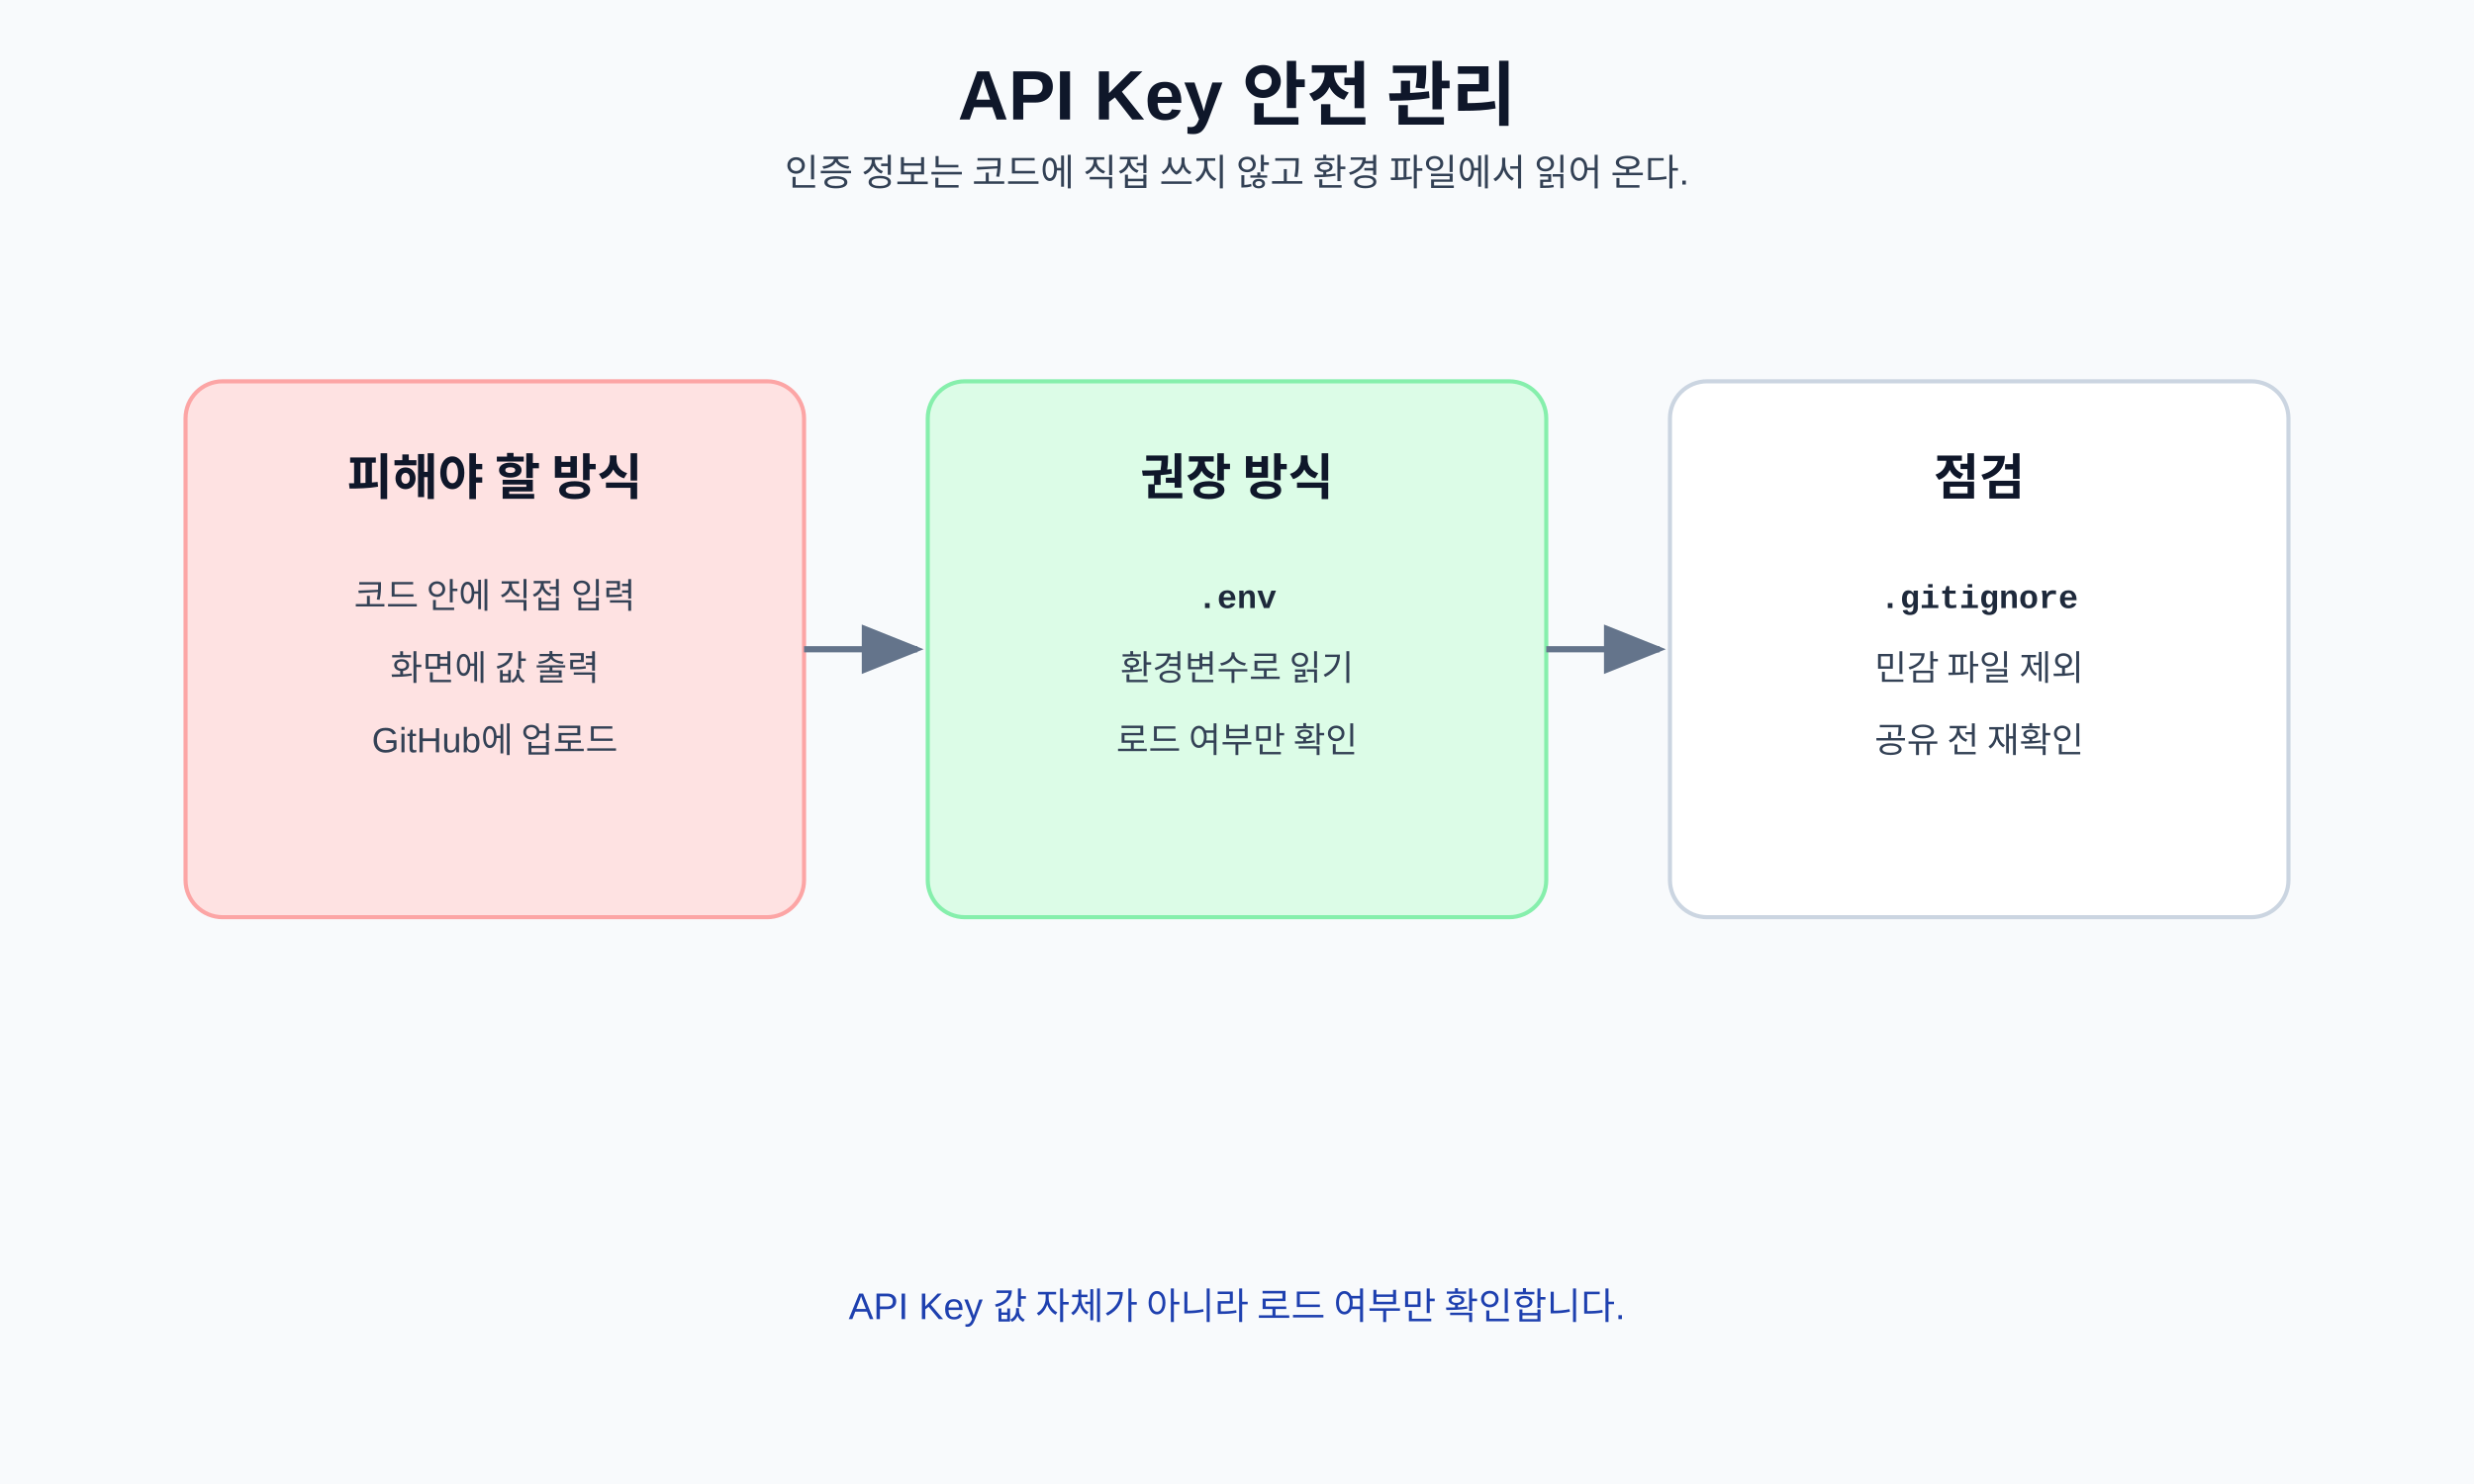
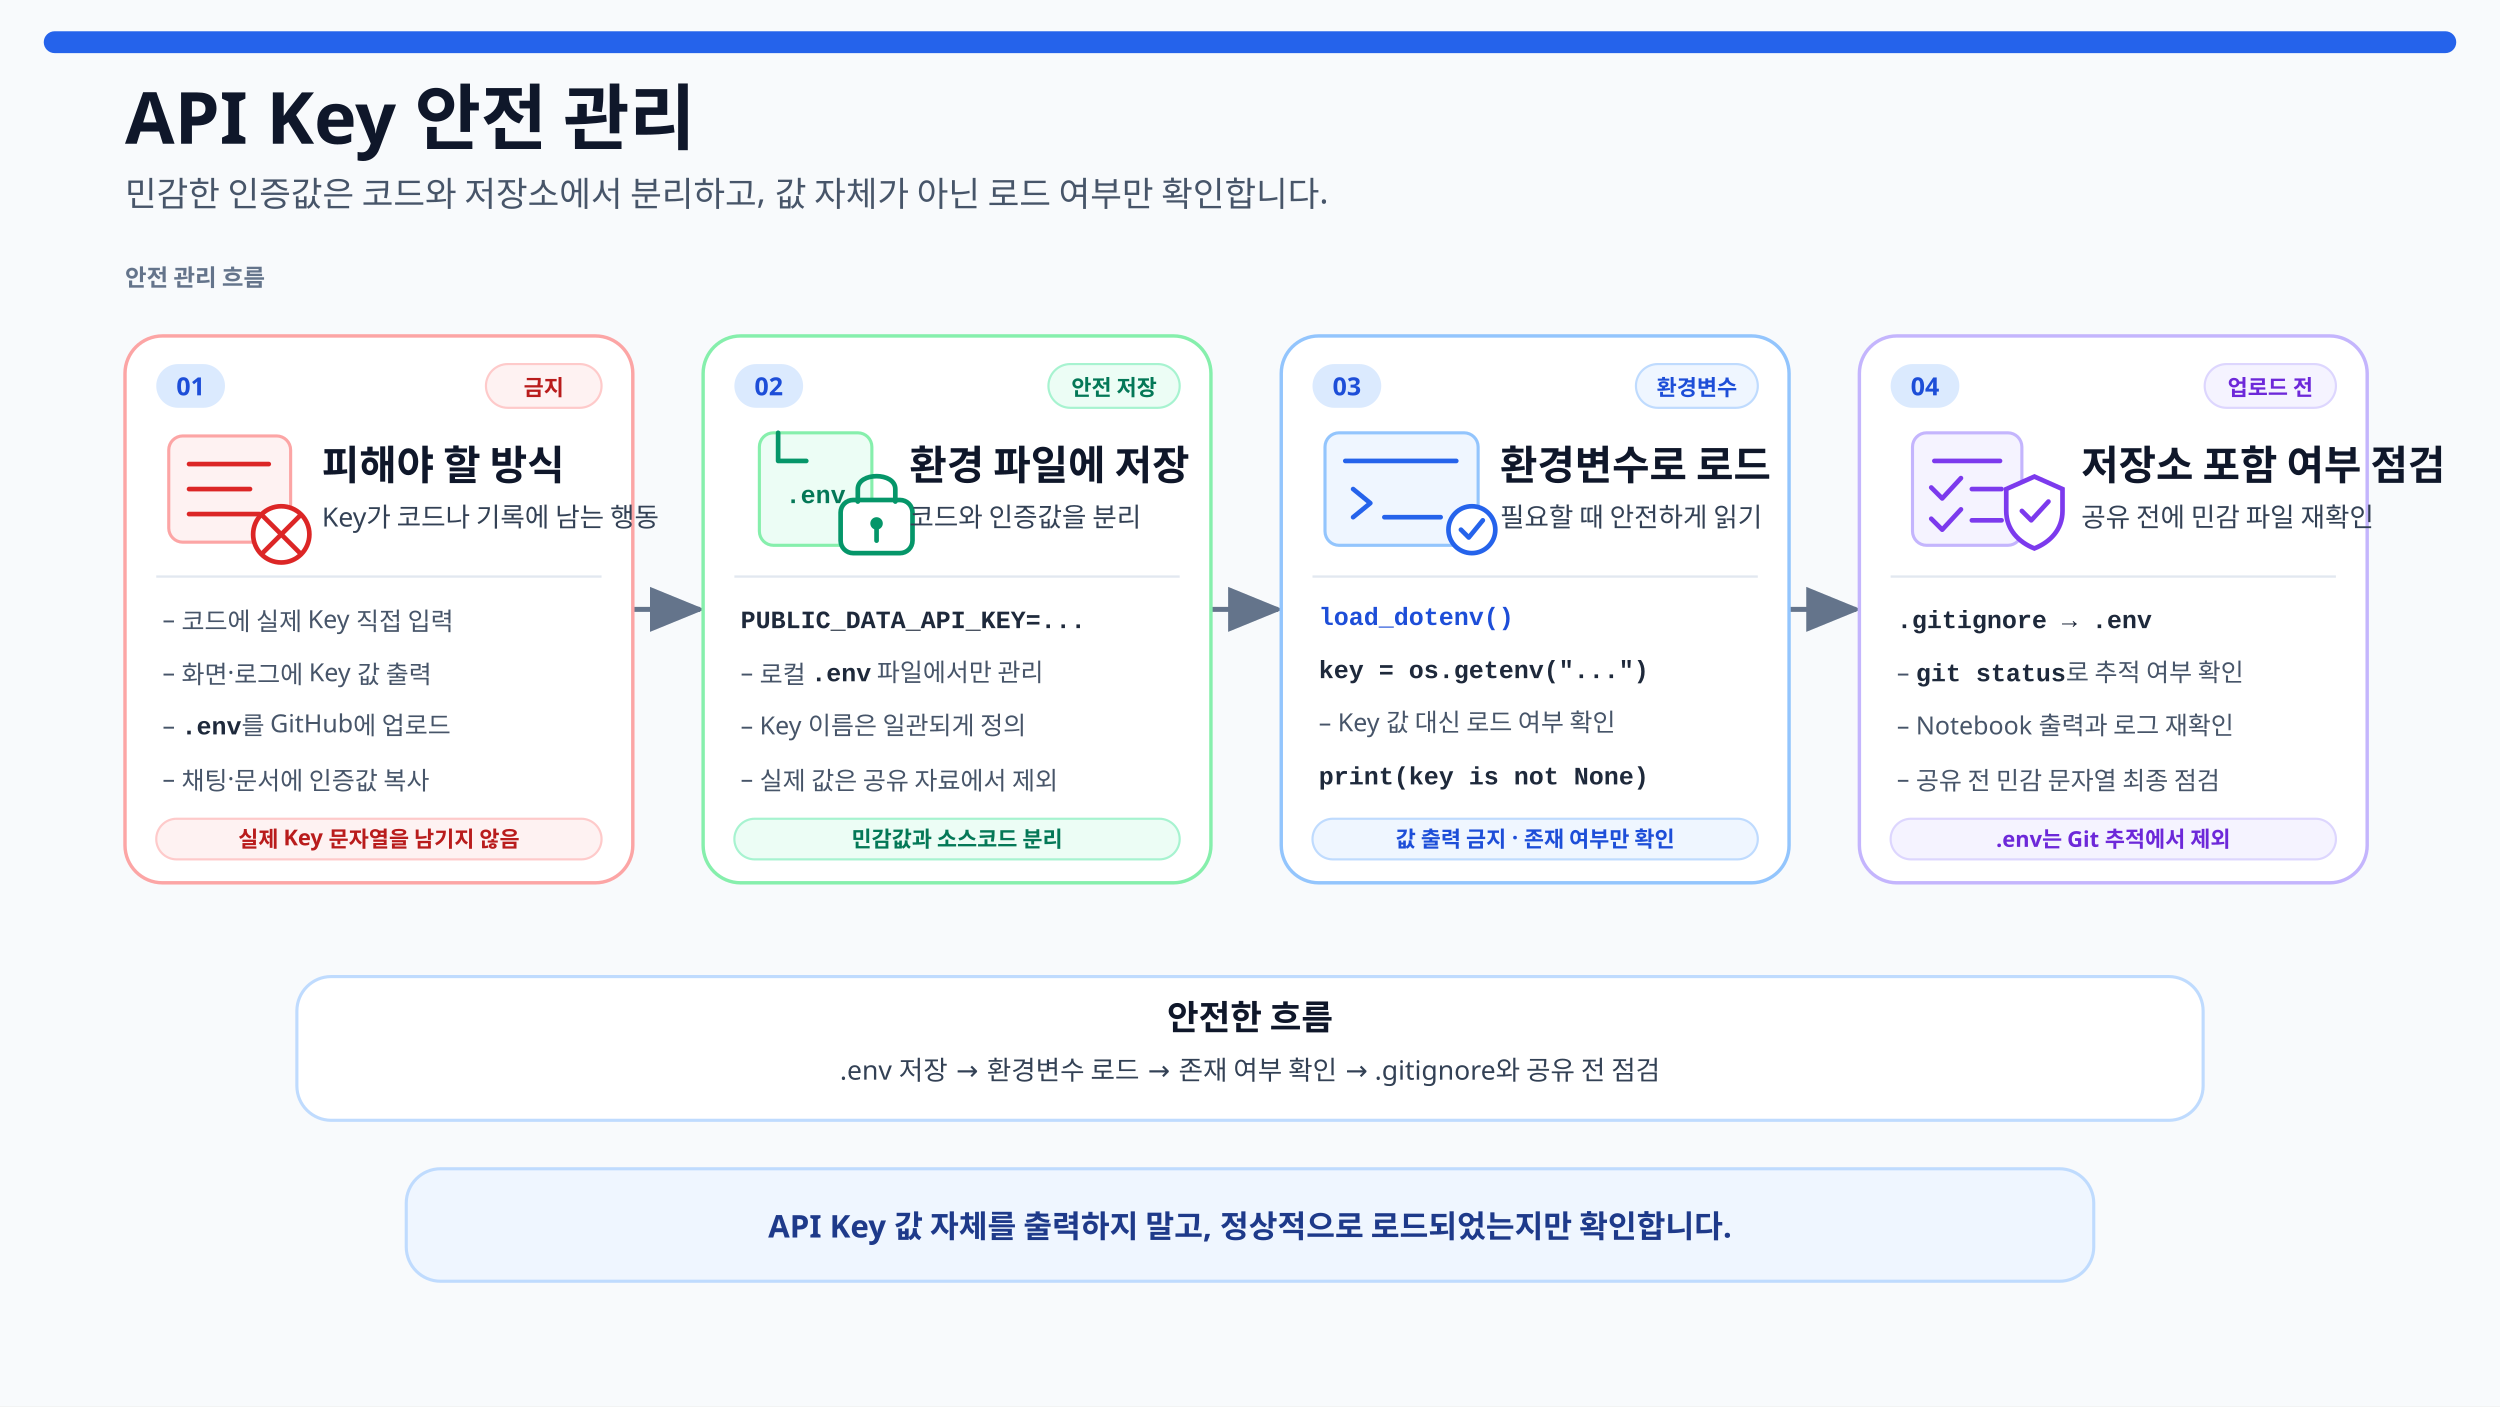
- <svg xmlns="http://www.w3.org/2000/svg" width="1200" height="720" viewBox="0 0 1200 720">
+ <svg xmlns="http://www.w3.org/2000/svg" width="1600" height="900" viewBox="0 0 1600 900" role="img" aria-labelledby="title desc">
  <defs>
-     <style>.bg{fill:#f8fafc}.title{font:700 34px Arial,'Noto Sans KR','Malgun Gothic',sans-serif;fill:#0f172a}.sub{font:500 18px Arial,'Noto Sans KR','Malgun Gothic',sans-serif;fill:#334155}.box{fill:#fff;stroke:#cbd5e1;stroke-width:2;rx:18;ry:18}.safe{fill:#dcfce7;stroke:#86efac;stroke-width:2;rx:18;ry:18}.warn{fill:#fee2e2;stroke:#fca5a5;stroke-width:2;rx:18;ry:18}.head{font:700 24px Arial,'Noto Sans KR','Malgun Gothic',sans-serif;fill:#0f172a}.txt{font:500 17px Arial,'Noto Sans KR','Malgun Gothic',sans-serif;fill:#334155}.mono{font:600 16px Consolas,'Courier New',monospace;fill:#1e293b}.arrow{stroke:#64748b;stroke-width:3;fill:none;marker-end:url(#a)}.footer{font:500 18px Arial,'Noto Sans KR','Malgun Gothic',sans-serif;fill:#1e40af}</style>
-     <marker id="a" markerWidth="10" markerHeight="8" refX="9" refY="4" orient="auto">
-       <polygon points="0 0,10 4,0 8" fill="#64748b" />
+     <style>
+       .bg { fill: #f8fafc; }
+       .top-line { fill: #2563eb; }
+       .title { font: 700 46px 'UnDotum','NanumSquare','Noto Sans KR','Malgun Gothic','Apple SD Gothic Neo',sans-serif; fill: #0f172a; }
+       .subtitle { font: 500 22px 'UnDotum','NanumSquare','Noto Sans KR','Malgun Gothic','Apple SD Gothic Neo',sans-serif; fill: #475569; }
+       .card { fill: #ffffff; stroke-width: 2.2; }
+       .card-red { stroke: #fca5a5; }
+       .card-green { stroke: #86efac; }
+       .card-blue { stroke: #93c5fd; }
+       .card-violet { stroke: #c4b5fd; }
+       .number-badge { fill: #dbeafe; }
+       .number { font: 700 16px 'UnDotum','NanumSquare','Noto Sans KR','Malgun Gothic','Apple SD Gothic Neo',sans-serif; fill: #1d4ed8; }
+       .card-title { font: 700 26px 'UnDotum','NanumSquare','Noto Sans KR','Malgun Gothic','Apple SD Gothic Neo',sans-serif; fill: #0f172a; }
+       .card-copy { font: 500 17px 'UnDotum','NanumSquare','Noto Sans KR','Malgun Gothic','Apple SD Gothic Neo',sans-serif; fill: #334155; }
+       .small-copy { font: 500 16px 'UnDotum','NanumSquare','Noto Sans KR','Malgun Gothic','Apple SD Gothic Neo',sans-serif; fill: #475569; }
+       .label { font: 700 15px 'UnDotum','NanumSquare','Noto Sans KR','Malgun Gothic','Apple SD Gothic Neo',sans-serif; }
+       .code { font: 600 16px 'D2Coding','JetBrains Mono',Consolas,'Courier New',monospace; fill: #1e293b; }
+       .code-blue { font: 600 16px 'D2Coding','JetBrains Mono',Consolas,'Courier New',monospace; fill: #1d4ed8; }
+       .code-green { font: 600 16px 'D2Coding','JetBrains Mono',Consolas,'Courier New',monospace; fill: #047857; }
+       .divider { stroke: #e2e8f0; stroke-width: 1.5; }
+       .arrow { stroke: #64748b; stroke-width: 3.2; fill: none; marker-end: url(#arrow); }
+       .icon-stroke-red { stroke: #dc2626; stroke-width: 3; fill: none; stroke-linecap: round; stroke-linejoin: round; }
+       .icon-stroke-green { stroke: #059669; stroke-width: 3; fill: none; stroke-linecap: round; stroke-linejoin: round; }
+       .icon-stroke-blue { stroke: #2563eb; stroke-width: 3; fill: none; stroke-linecap: round; stroke-linejoin: round; }
+       .icon-stroke-violet { stroke: #7c3aed; stroke-width: 3; fill: none; stroke-linecap: round; stroke-linejoin: round; }
+       .icon-fill-red { fill: #fef2f2; stroke: #fca5a5; stroke-width: 2; }
+       .icon-fill-green { fill: #ecfdf5; stroke: #86efac; stroke-width: 2; }
+       .icon-fill-blue { fill: #eff6ff; stroke: #93c5fd; stroke-width: 2; }
+       .icon-fill-violet { fill: #f5f3ff; stroke: #c4b5fd; stroke-width: 2; }
+       .badge-red { fill: #fef2f2; stroke: #fecaca; stroke-width: 1.4; }
+       .badge-green { fill: #ecfdf5; stroke: #a7f3d0; stroke-width: 1.4; }
+       .badge-blue { fill: #eff6ff; stroke: #bfdbfe; stroke-width: 1.4; }
+       .badge-violet { fill: #f5f3ff; stroke: #ddd6fe; stroke-width: 1.4; }
+       .badge-red-text { font: 700 14px 'UnDotum','NanumSquare','Noto Sans KR','Malgun Gothic',sans-serif; fill: #b91c1c; }
+       .badge-green-text { font: 700 14px 'UnDotum','NanumSquare','Noto Sans KR','Malgun Gothic',sans-serif; fill: #047857; }
+       .badge-blue-text { font: 700 14px 'UnDotum','NanumSquare','Noto Sans KR','Malgun Gothic',sans-serif; fill: #1d4ed8; }
+       .badge-violet-text { font: 700 14px 'UnDotum','NanumSquare','Noto Sans KR','Malgun Gothic',sans-serif; fill: #6d28d9; }
+       .summary-title { font: 700 22px 'UnDotum','NanumSquare','Noto Sans KR','Malgun Gothic','Apple SD Gothic Neo',sans-serif; fill: #0f172a; }
+       .summary-copy { font: 500 17px 'UnDotum','NanumSquare','Noto Sans KR','Malgun Gothic','Apple SD Gothic Neo',sans-serif; fill: #334155; }
+       .footer { font: 600 20px 'UnDotum','NanumSquare','Noto Sans KR','Malgun Gothic','Apple SD Gothic Neo',sans-serif; fill: #1e3a8a; }
+     </style>
+     <marker id="arrow" markerWidth="11" markerHeight="9" refX="10" refY="4.5" orient="auto">
+       <polygon points="0 0,11 4.5,0 9" fill="#64748b" />
    </marker>
  </defs>
-   <rect class="bg" width="1200" height="720" />
-   <text x="600" y="58" text-anchor="middle" class="title">API Key 안전 관리</text>
-   <text x="600" y="90" text-anchor="middle" class="sub">인증 정보는 코드에 직접 쓰지 않고 환경 파일에서 읽어 온다.</text>
-   <rect x="90" y="185" width="300" height="260" class="warn" />
-   <text x="240" y="240" text-anchor="middle" class="head">피해야 할 방식</text>
-   <text x="240" y="295" text-anchor="middle" class="txt">코드 안에 직접 입력</text>
-   <text x="240" y="330" text-anchor="middle" class="txt">화면에 값 출력</text>
-   <text x="240" y="365" text-anchor="middle" class="txt">GitHub에 업로드</text>
-   <rect x="450" y="185" width="300" height="260" class="safe" />
-   <text x="600" y="240" text-anchor="middle" class="head">권장 방식</text>
-   <text x="600" y="295" text-anchor="middle" class="mono">.env</text>
-   <text x="600" y="330" text-anchor="middle" class="txt">환경변수로 읽기</text>
-   <text x="600" y="365" text-anchor="middle" class="txt">로드 여부만 확인</text>
-   <rect x="810" y="185" width="300" height="260" class="box" />
-   <text x="960" y="240" text-anchor="middle" class="head">점검</text>
-   <text x="960" y="295" text-anchor="middle" class="mono">.gitignore</text>
-   <text x="960" y="330" text-anchor="middle" class="txt">민감 파일 제외</text>
-   <text x="960" y="365" text-anchor="middle" class="txt">공유 전 재확인</text>
-   <path class="arrow" d="M390 315H445" />
-   <path class="arrow" d="M750 315H805" />
-   <text x="600" y="640" text-anchor="middle" class="footer">API Key 값 자체가 아니라 로드 여부만 확인합니다.</text>
+   <rect class="bg" width="1600" height="900" />
+   <rect class="top-line" x="28" y="20" width="1544" height="14" rx="7" />
+   <text x="80" y="92" class="title">API Key 안전 관리</text>
+   <text x="80" y="132" class="subtitle">민감한 인증값은 코드와 저장소에서 분리하고, 값 자체가 아닌 로드 여부만 확인합니다.</text>
+   <text x="80" y="183" class="label" fill="#64748b">안전 관리 흐름</text>
+   <path class="arrow" d="M405 390 H448" />
+   <path class="arrow" d="M775 390 H818" />
+   <path class="arrow" d="M1145 390 H1188" />
+   <g transform="translate(80,215)">
+     <rect width="325" height="350" rx="24" class="card card-red" />
+     <rect x="20" y="18" width="44" height="28" rx="14" class="number-badge" />
+     <text x="42" y="38" text-anchor="middle" class="number">01</text>
+     <rect x="231" y="18" width="74" height="28" rx="14" class="badge-red" />
+     <text x="268" y="38" text-anchor="middle" class="badge-red-text">금지</text>
+     <g transform="translate(28,64)">
+       <rect x="0" y="0" width="78" height="68" rx="9" class="icon-fill-red" />
+       <line x1="13" y1="18" x2="64" y2="18" class="icon-stroke-red" />
+       <line x1="13" y1="34" x2="52" y2="34" class="icon-stroke-red" />
+       <line x1="13" y1="50" x2="58" y2="50" class="icon-stroke-red" />
+       <circle cx="72" cy="63" r="18" fill="#ffffff" stroke="#dc2626" stroke-width="3" />
+       <line x1="60" y1="51" x2="84" y2="75" class="icon-stroke-red" />
+       <line x1="84" y1="51" x2="60" y2="75" class="icon-stroke-red" />
+     </g>
+     <text x="126" y="92" class="card-title">피해야 할 방식</text>
+     <text x="126" y="122" class="card-copy">Key가 코드나 기록에 남는 행동</text>
+     <line x1="20" y1="154" x2="305" y2="154" class="divider" />
+     <text x="24" y="187" class="small-copy">– 코드에 실제 Key 직접 입력</text>
+     <text x="24" y="221" class="small-copy">– 화면·로그에 Key 값 출력</text>
+     <text x="24" y="255" class="small-copy">– <tspan class="code">.env</tspan>를 GitHub에 업로드</text>
+     <text x="24" y="289" class="small-copy">– 채팅·문서에 인증값 복사</text>
+     <rect x="20" y="309" width="285" height="26" rx="13" class="badge-red" />
+     <text x="162.5" y="327" text-anchor="middle" class="badge-red-text">실제 Key 문자열을 남기지 않음</text>
+   </g>
+   <g transform="translate(450,215)">
+     <rect width="325" height="350" rx="24" class="card card-green" />
+     <rect x="20" y="18" width="44" height="28" rx="14" class="number-badge" />
+     <text x="42" y="38" text-anchor="middle" class="number">02</text>
+     <rect x="221" y="18" width="84" height="28" rx="14" class="badge-green" />
+     <text x="263" y="38" text-anchor="middle" class="badge-green-text">안전 저장</text>
+     <g transform="translate(28,62)">
+       <rect x="8" y="0" width="72" height="72" rx="9" class="icon-fill-green" />
+       <path d="M20 0 V18 H38" class="icon-stroke-green" />
+       <text x="44" y="45" text-anchor="middle" class="code-green">.env</text>
+       <rect x="60" y="43" width="46" height="34" rx="8" fill="#ffffff" stroke="#059669" stroke-width="3" />
+       <path d="M71 44 V36 C71 25 95 25 95 36 V44" class="icon-stroke-green" />
+       <circle cx="83" cy="58" r="4" fill="#059669" />
+       <line x1="83" y1="62" x2="83" y2="69" class="icon-stroke-green" />
+     </g>
+     <text x="132" y="92" class="card-title">환경 파일에 저장</text>
+     <text x="132" y="122" class="card-copy">코드와 인증값을 분리</text>
+     <line x1="20" y1="154" x2="305" y2="154" class="divider" />
+     <text x="24" y="187" class="code">PUBLIC_DATA_API_KEY=...</text>
+     <text x="24" y="221" class="small-copy">– 로컬 <tspan class="code">.env</tspan> 파일에서만 관리</text>
+     <text x="24" y="255" class="small-copy">– Key 이름은 일관되게 정의</text>
+     <text x="24" y="289" class="small-copy">– 실제 값은 공유 자료에서 제외</text>
+     <rect x="20" y="309" width="285" height="26" rx="13" class="badge-green" />
+     <text x="162.5" y="327" text-anchor="middle" class="badge-green-text">민감값과 소스코드 분리</text>
+   </g>
+   <g transform="translate(820,215)">
+     <rect width="325" height="350" rx="24" class="card card-blue" />
+     <rect x="20" y="18" width="44" height="28" rx="14" class="number-badge" />
+     <text x="42" y="38" text-anchor="middle" class="number">03</text>
+     <rect x="227" y="18" width="78" height="28" rx="14" class="badge-blue" />
+     <text x="266" y="38" text-anchor="middle" class="badge-blue-text">환경변수</text>
+     <g transform="translate(28,62)">
+       <rect x="0" y="0" width="98" height="72" rx="9" class="icon-fill-blue" />
+       <line x1="13" y1="18" x2="84" y2="18" class="icon-stroke-blue" />
+       <path d="M18 36 L29 45 L18 54" class="icon-stroke-blue" />
+       <line x1="38" y1="54" x2="74" y2="54" class="icon-stroke-blue" />
+       <circle cx="94" cy="62" r="15" fill="#ffffff" stroke="#2563eb" stroke-width="3" />
+       <path d="M87 62 L92 67 L101 56" class="icon-stroke-blue" />
+     </g>
+     <text x="140" y="92" class="card-title">환경변수로 로드</text>
+     <text x="140" y="122" class="card-copy">필요할 때 안전하게 읽기</text>
+     <line x1="20" y1="154" x2="305" y2="154" class="divider" />
+     <text x="24" y="185" class="code-blue">load_dotenv()</text>
+     <text x="24" y="219" class="code">key = os.getenv("...")</text>
+     <text x="24" y="253" class="small-copy">– Key 값 대신 로드 여부 확인</text>
+     <text x="24" y="287" class="code">print(key is not None)</text>
+     <rect x="20" y="309" width="285" height="26" rx="13" class="badge-blue" />
+     <text x="162.5" y="327" text-anchor="middle" class="badge-blue-text">값 출력 금지 · 존재 여부만 확인</text>
+   </g>
+   <g transform="translate(1190,215)">
+     <rect width="325" height="350" rx="24" class="card card-violet" />
+     <rect x="20" y="18" width="44" height="28" rx="14" class="number-badge" />
+     <text x="42" y="38" text-anchor="middle" class="number">04</text>
+     <rect x="221" y="18" width="84" height="28" rx="14" class="badge-violet" />
+     <text x="263" y="38" text-anchor="middle" class="badge-violet-text">업로드 전</text>
+     <g transform="translate(28,62)">
+       <rect x="6" y="0" width="70" height="72" rx="9" class="icon-fill-violet" />
+       <line x1="20" y1="18" x2="62" y2="18" class="icon-stroke-violet" />
+       <path d="M18 35 L25 42 L37 29" class="icon-stroke-violet" />
+       <line x1="44" y1="36" x2="63" y2="36" class="icon-stroke-violet" />
+       <path d="M18 55 L25 62 L37 49" class="icon-stroke-violet" />
+       <line x1="44" y1="56" x2="63" y2="56" class="icon-stroke-violet" />
+       <path d="M84 28 L102 36 V50 C102 62 94 70 84 74 C74 70 66 62 66 50 V36 Z" fill="#ffffff" stroke="#7c3aed" stroke-width="3" />
+       <path d="M76 50 L82 56 L93 44" class="icon-stroke-violet" />
+     </g>
+     <text x="142" y="92" class="card-title">저장소 포함 여부 점검</text>
+     <text x="142" y="122" class="card-copy">공유 전에 민감 파일 재확인</text>
+     <line x1="20" y1="154" x2="305" y2="154" class="divider" />
+     <text x="24" y="187" class="code">.gitignore → .env</text>
+     <text x="24" y="221" class="small-copy">– <tspan class="code">git status</tspan>로 추적 여부 확인</text>
+     <text x="24" y="255" class="small-copy">– Notebook 출력과 로그 재확인</text>
+     <text x="24" y="289" class="small-copy">– 공유 전 민감 문자열 최종 점검</text>
+     <rect x="20" y="309" width="285" height="26" rx="13" class="badge-violet" />
+     <text x="162.5" y="327" text-anchor="middle" class="badge-violet-text">.env는 Git 추적에서 제외</text>
+   </g>
+   <g transform="translate(190,625)">
+     <rect width="1220" height="92" rx="22" fill="#ffffff" stroke="#bfdbfe" stroke-width="2" />
+     <text x="610" y="34" text-anchor="middle" class="summary-title">안전한 흐름</text>
+     <text x="610" y="66" text-anchor="middle" class="summary-copy">.env 저장 → 환경변수 로드 → 존재 여부 확인 → .gitignore와 공유 전 점검</text>
+   </g>
+   <g transform="translate(260,748)">
+     <rect width="1080" height="72" rx="22" fill="#eff6ff" stroke="#bfdbfe" stroke-width="2" />
+     <text x="540" y="44" text-anchor="middle" class="footer">API Key 값 자체를 출력하지 말고, 정상적으로 로드되었는지만 확인합니다.</text>
+   </g>
</svg>
